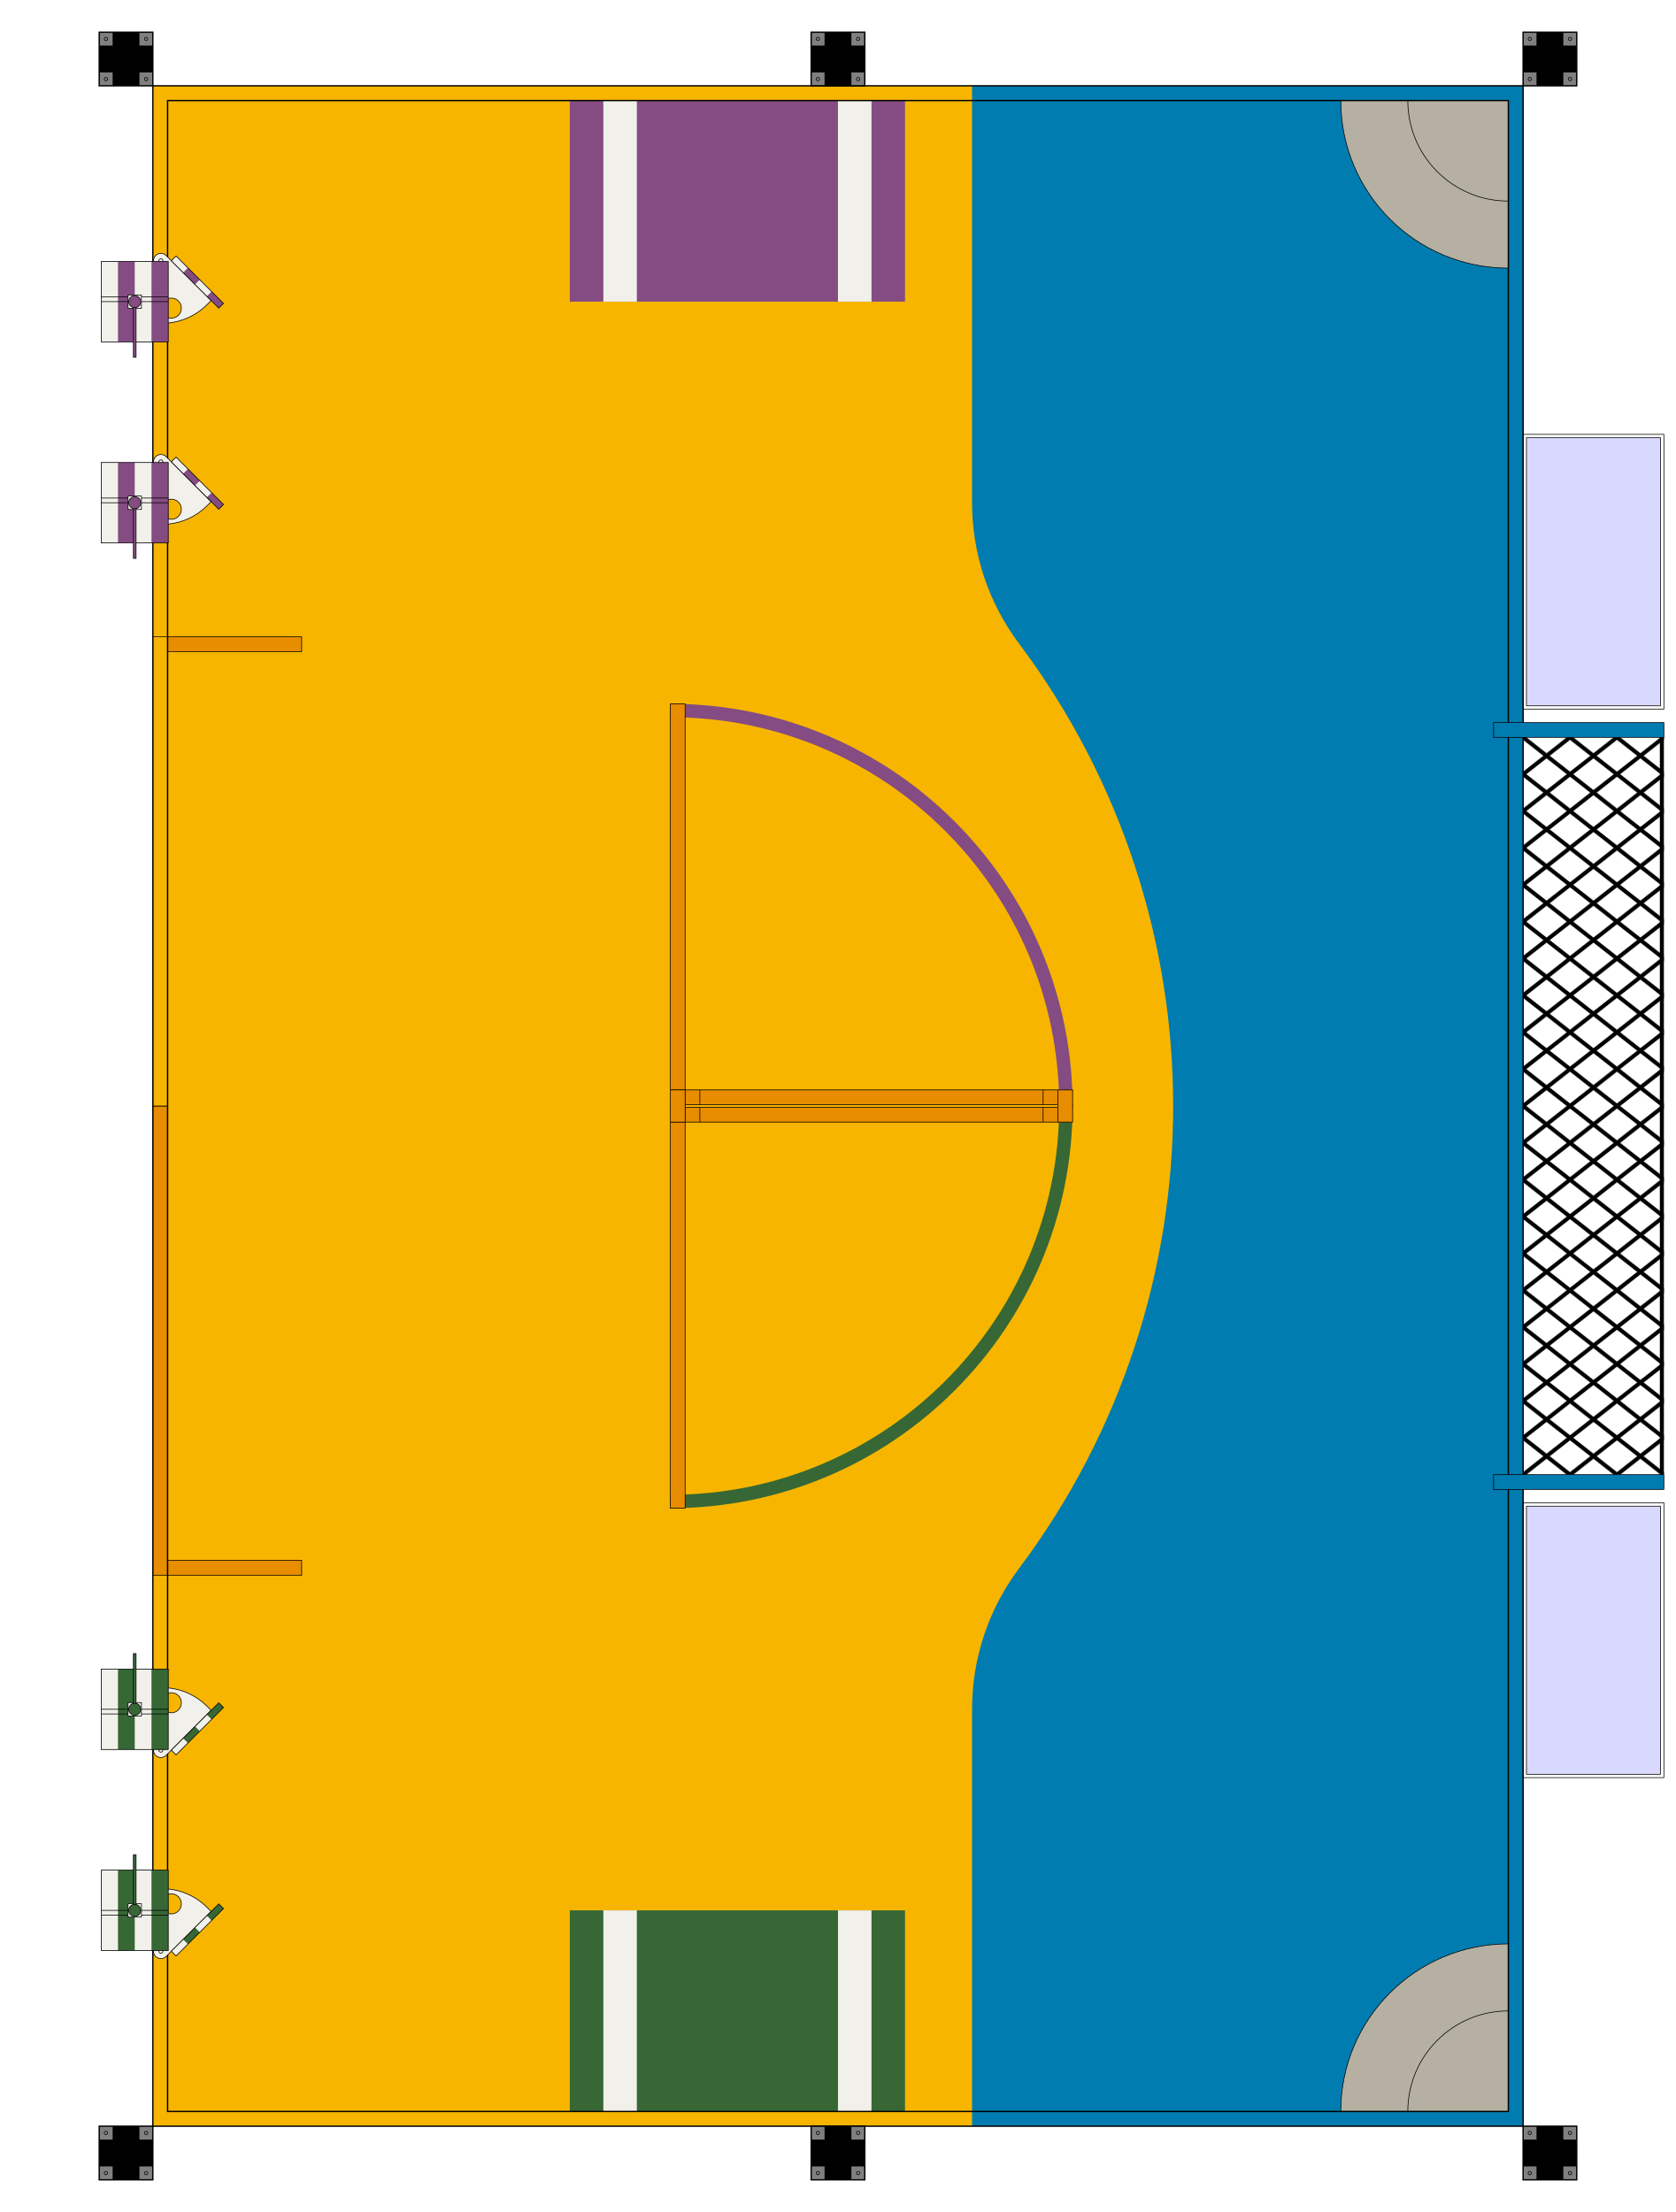
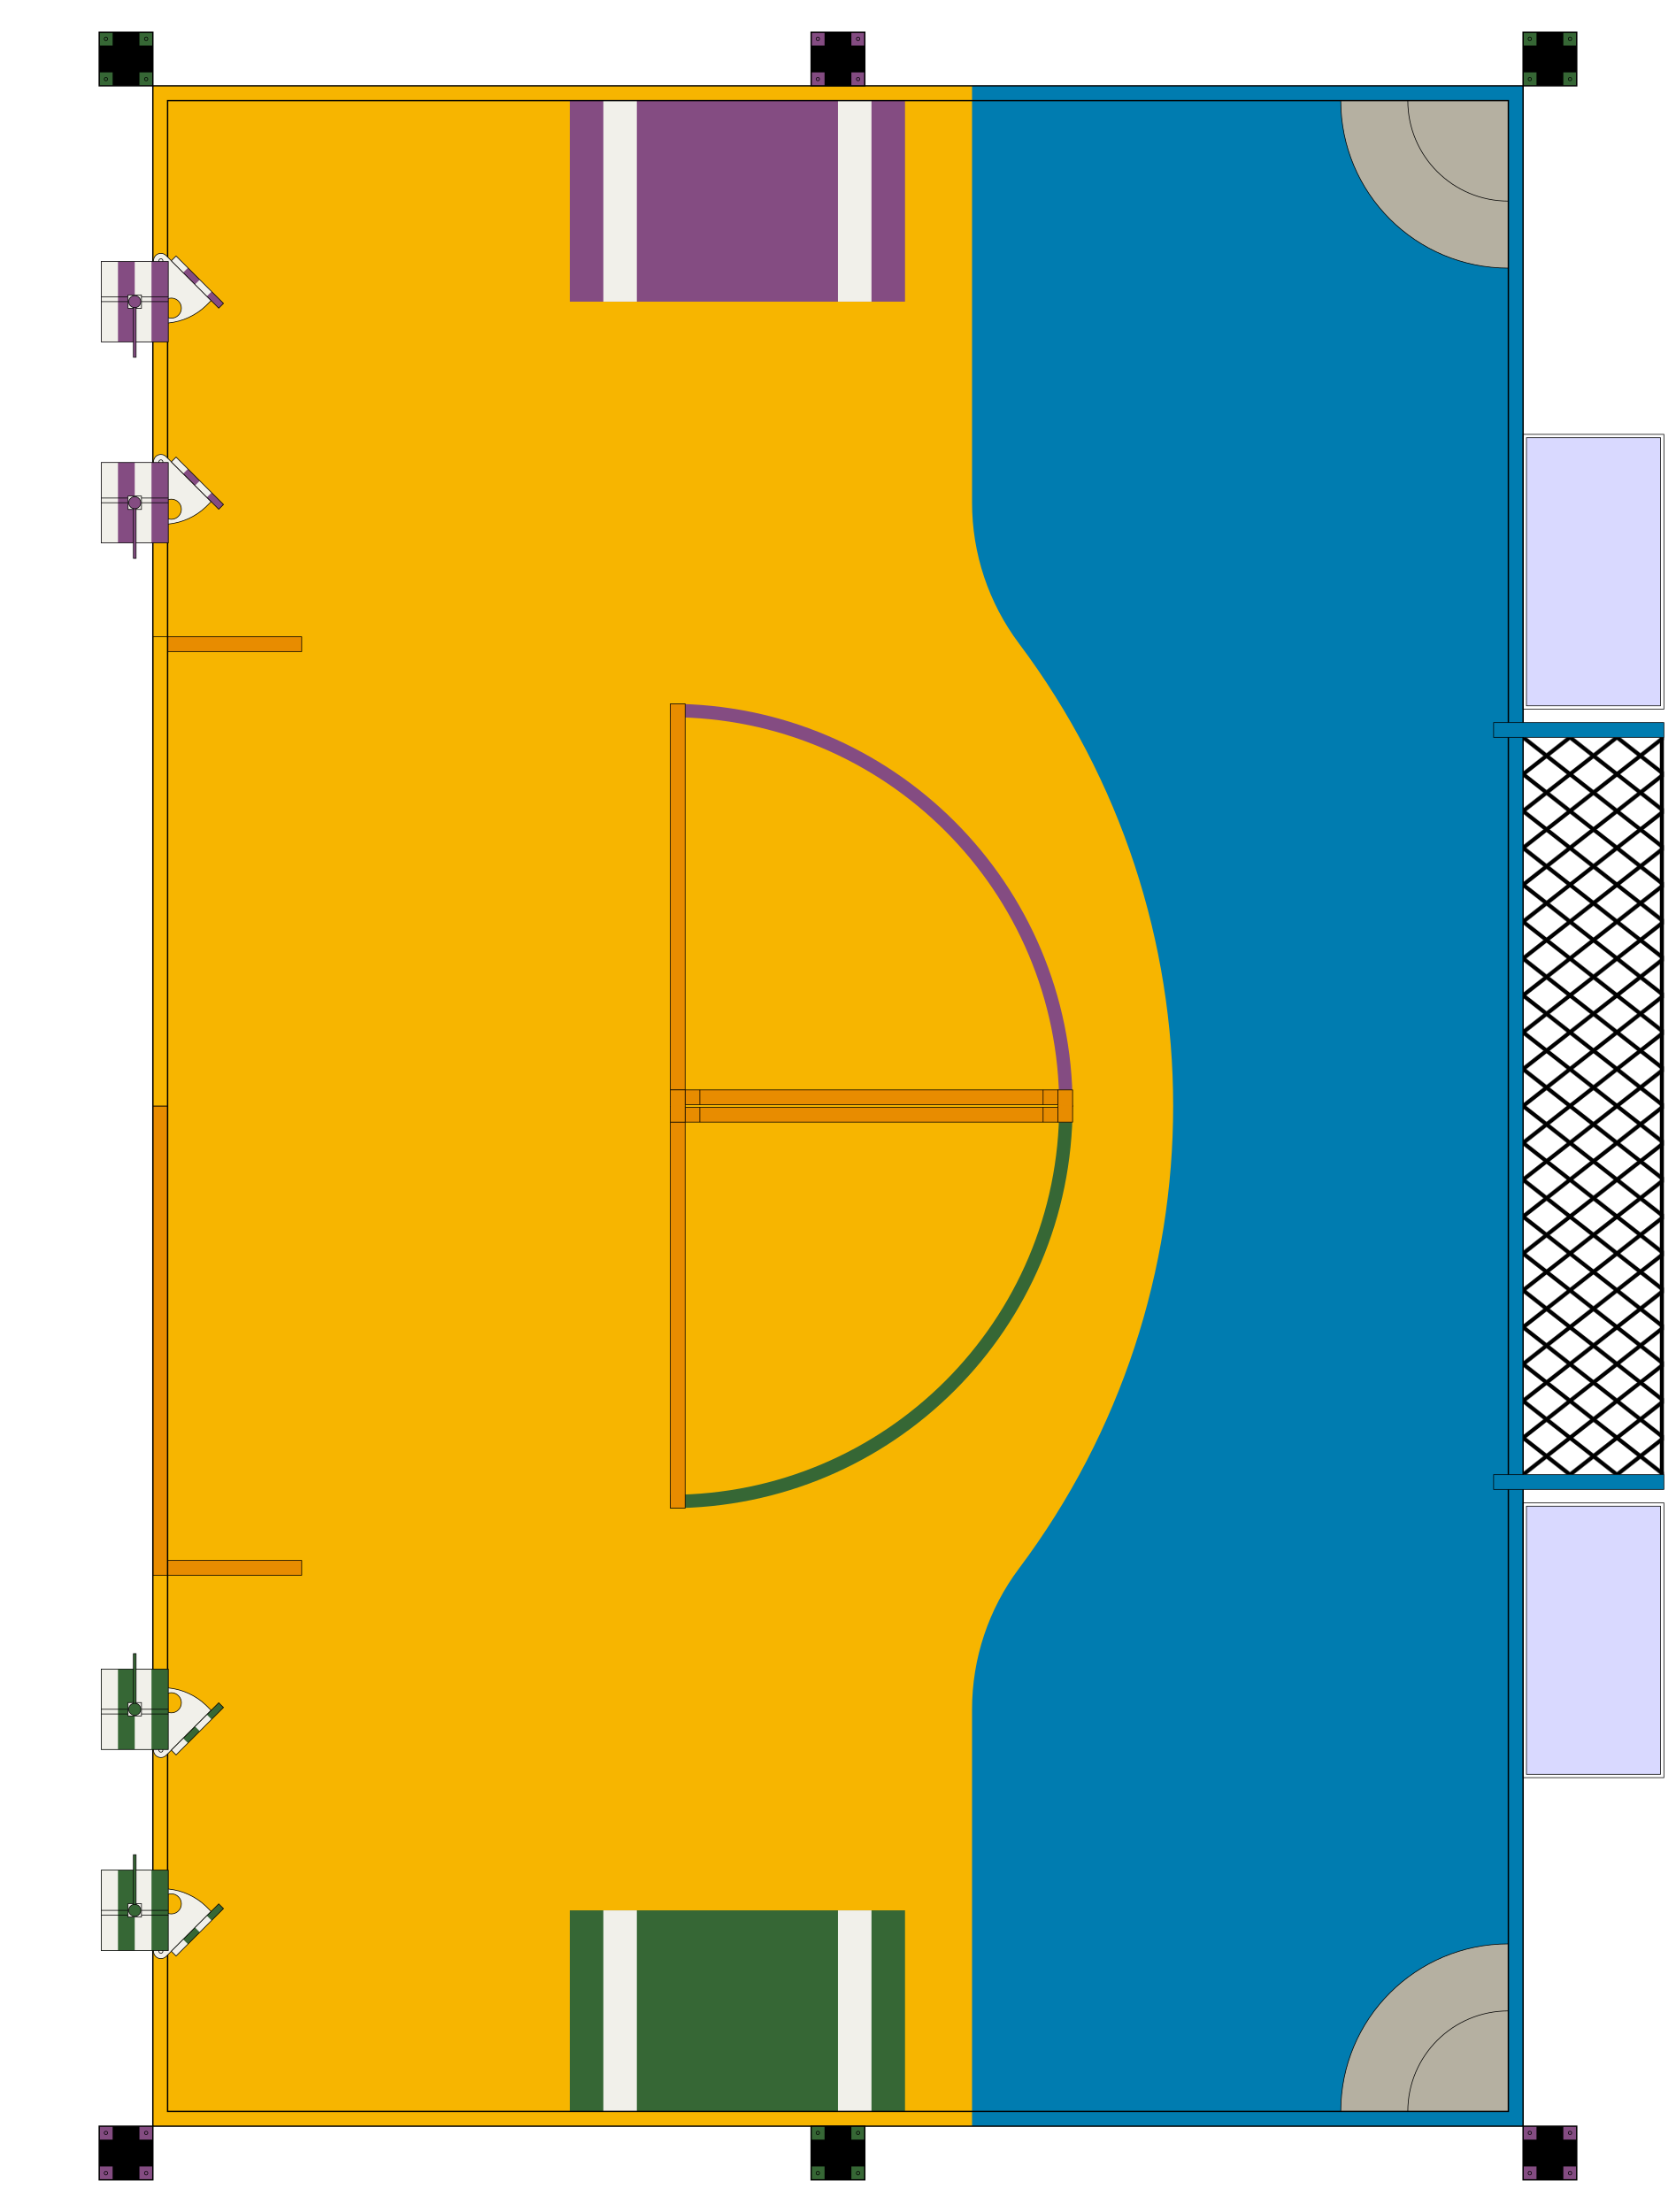
<svg xmlns="http://www.w3.org/2000/svg" xmlns:xlink="http://www.w3.org/1999/xlink" version="1.1" width="2500" height="3300" viewBox="-1250 -1650 2500 3300">
  <defs>
    <g id="beacon">
      <rect x="-40" y="-40" width="80" height="80" fill="black" />
-       <rect x="-40" y="-40" width="20" height="20" fill="gray" />
-       <rect x="20" y="-40" width="20" height="20" fill="gray" />
-       <rect x="20" y="20" width="20" height="20" fill="gray" />
-       <rect x="-40" y="20" width="20" height="20" fill="gray" />
+       <rect x="-40" y="-40" width="20" height="20" />
+       <rect x="20" y="-40" width="20" height="20" />
+       <rect x="20" y="20" width="20" height="20" />
+       <rect x="-40" y="20" width="20" height="20" />
      <circle cx="-30" cy="-30" r="2.5" stroke="black" stroke-width="1" fill-opacity="0" />
      <circle cx="30" cy="-30" r="2.5" stroke="black" stroke-width="1" fill-opacity="0" />
      <circle cx="-30" cy="30" r="2.5" stroke="black" stroke-width="1" fill-opacity="0" />
      <circle cx="30" cy="30" r="2.5" stroke="black" stroke-width="1" fill-opacity="0" />
      <rect x="-40" y="-40" width="80" height="80" stroke="black" stroke-width="2" fill-opacity="0" />
    </g>
    <g id="start-area">
      <rect x="-400" y="-1500" width="500" height="300" />
      <rect x="-350" y="-1500" width="50" height="300" fill="#f1f0ea" />
      <rect x="0" y="-1500" width="50" height="300" fill="#f1f0ea" />
    </g>
    <path id="rock" stroke="black" stroke-width="1" fill="#b5b0a1" d="    M750,-1500    A250,250 0 0 0 1000 -1250    L1000,-1500    Z    M850,-1500    A150,150 0 0 0 1000 -1350    " />
    <pattern id="net" x="1022" y="0" width="70" height="55" stroke="black" stroke-width="6" patternUnits="userSpaceOnUse">
      <line x1="0" y1="0" x2="70" y2="55" />
      <line x1="0" y1="55" x2="70" y2="0" />
    </pattern>
    <g id="net-holder" stroke="black" stroke-width="1">
      <rect x="1022" y="-550" width="210" height="1100" stroke-width="0" fill="url(#net)" />
      <line x1="1229" y1="-550" x2="1229" y2="550" stroke-width="6" />
      <rect x="978" y="550" width="254" height="22" fill="#007cb0" />
      <rect x="978" y="-572" width="254" height="22" fill="#007cb0" />
    </g>
    <g id="water-tank" stroke="black" stroke-width="1">
      <rect x="1022" y="-1002" width="210" height="410" fill-opacity="0" />
      <rect x="1027" y="-997" width="200" height="400" fill="blue" fill-opacity="0.15" />
    </g>
    <g id="dune-area" stroke="black" stroke-width="1">
      <rect x="-1022" y="0" width="22" height="700" fill="#e88c00" />
      <rect x="-1022" y="-700" width="22" height="700" fill="#f7b500" />
      <rect x="-1000" y="678" width="200" height="22" fill="#e88c00" />
      <rect x="-1000" y="-700" width="200" height="22" fill="#e88c00" />
    </g>
    <g id="windbreaker" stroke="black" stroke-width="1">
      <path stroke-width="0" d="     M-250,-600     A600,600 0 0 1 350 0     L330,0     A580,580 0 0 0 -250 -580     Z     " />
      <rect x="-250" y="-600" width="22" height="576" fill="#e88c00" />
      <rect x="-228" y="-24" width="556" height="22" fill="#e88c00" />
      <line x1="-206" y1="-24" x2="-206" y2="-2" />
      <line x1="306" y1="-24" x2="306" y2="-2" />
      <rect x="-250" y="-24" width="22" height="25" stroke-width="0" fill="#e88c00" />
      <rect x="328" y="-24" width="22" height="25" stroke-width="0" fill="#e88c00" />
      <path fill="#e88c00" d="     M-250,1     L-250,-24     L-228,-24     L-228,1     M328,1     L328,-24     L350,-24     L350,1     " />
    </g>
    <g id="hut" stroke="black" stroke-width="1" transform="translate(-999,0)">
      <g transform="translate(-11,-61) rotate(-45)">
        <path fill="#f1f0ea" fill-rule="evenodd" d="      M+11,0      A11,11 0 0 0 -11 0      L-11,22      L-90,22      A95,95 0 0 0 0 95      L11,95      Z      M-39,46      A15,15 0 0 0 -39 76      A15,15 0 0 0 -39 46      " />
        <circle cx="0" cy="0" r="3" fill="#f1f0ea" />
        <rect x="11" y="11" width="10" height="100" stroke-width="0" />
        <rect x="11" y="11" width="10" height="25" stroke-width="0" fill="#f1f0ea" />
        <rect x="11" y="61" width="10" height="25" stroke-width="0" fill="#f1f0ea" />
        <rect x="11" y="11" width="10" height="100" fill-opacity="0" />
      </g>
      <rect x="-100" y="-60" width="100" height="120" stroke-width="0" />
      <rect x="-100" y="-60" width="25" height="120" stroke-width="0" fill="#f1f0ea" />
      <rect x="-50" y="-60" width="25" height="120" stroke-width="0" fill="#f1f0ea" />
      <rect x="-100" y="-60" width="100" height="120" fill-opacity="0" />
      <line x1="-100" y1="0" x2="0" y2="0" />
      <line x1="-100" y1="-7" x2="0" y2="-7" />
      <rect x="-60" y="-10" width="20" height="20" fill="#f1f0ea" />
      <rect x="-52" y="8" width="4" height="75" />
      <circle cx="-50" cy="0" r="9" />
    </g>
    <rect id="sand-cube" x="-29" y="-29" width="58" height="58" stroke="black" stroke-width="2" fill="#e88c00" />
    <circle id="sand-cylinder" r="29" stroke="black" stroke-width="2" fill="#e88c00" />
    <g id="sand-cone" stroke="black" stroke-width="2" fill="#e88c00">
      <circle r="29" />
      <circle r="20" stroke-width="0.5" />
      <circle r="10" stroke-width="0.5" />
      <circle r="1" stroke-width="0.5" />
    </g>
  </defs>
  <rect x="-1022" y="-1522" width="2044" height="3044" fill="#f7b500" />
  <path fill="#007cb0" d="   M+200,-1522   L+200,-900   A350,350   0 0 0 270,-690   A1150,1150 0 0 1 270,+690   A350,350   0 0 0 200,+900   L+200,+1522   L+1022,+1522   L+1022,-1522   Z  " />
  <use id="rock-ours" xlink:href="#rock" />
  <use id="rock-theirs" xlink:href="#rock" transform="scale(1,-1)" />
  <use id="start-area-ours" xlink:href="#start-area" fill="#844c82" />
  <use id="start-area-theirs" xlink:href="#start-area" fill="#366735" transform="scale(1,-1)" />
  <use id="windbreaker-ours" xlink:href="#windbreaker" fill="#844c82" />
  <use id="windbreaker-theirs" xlink:href="#windbreaker" fill="#366735" transform="scale(1,-1)" />
  <use id="dune" xlink:href="#dune-area" />
  <g fill-opacity="0" stroke="black" stroke-width="2">
    <rect x="-1022" y="-1522" width="2044" height="3044" />
    <rect x="-1000" y="-1500" width="2000" height="3000" />
  </g>
  <g id="beacons">
-     <use x="-1062" y="-1562" id="beacon-ours-1" xlink:href="#beacon" />
-     <use x="0" y="-1562" id="beacon-ours-2" xlink:href="#beacon" />
-     <use x="1062" y="-1562" id="beacon-ours-3" xlink:href="#beacon" />
-     <use x="-1062" y="1562" id="beacon-theirs-1" xlink:href="#beacon" />
-     <use x="0" y="1562" id="beacon-theirs-2" xlink:href="#beacon" />
-     <use x="1062" y="1562" id="beacon-theirs-3" xlink:href="#beacon" />
+     <use x="-1062" y="1562" id="beacon-ours-1" xlink:href="#beacon" fill="#844c82" />
+     <use x="0" y="-1562" id="beacon-ours-2" xlink:href="#beacon" fill="#844c82" />
+     <use x="1062" y="1562" id="beacon-ours-3" xlink:href="#beacon" fill="#844c82" />
+     <use x="-1062" y="-1562" id="beacon-theirs-1" xlink:href="#beacon" fill="#366735" />
+     <use x="0" y="1562" id="beacon-theirs-2" xlink:href="#beacon" fill="#366735" />
+     <use x="1062" y="-1562" id="beacon-theirs-3" xlink:href="#beacon" fill="#366735" />
  </g>
  <use id="fish-net" xlink:href="#net-holder" />
  <use id="fish-tank-ours" xlink:href="#water-tank" />
  <use id="fish-tank-theirs" xlink:href="#water-tank" transform="scale(1,-1)" />
  <g id="huts">
    <use x="0" y="-1200" id="hut-ours-1" xlink:href="#hut" fill="#844c82" />
    <use x="0" y="-900" id="hut-ours-2" xlink:href="#hut" fill="#844c82" />
    <use x="0" y="-1200" id="hut-theirs-1" xlink:href="#hut" fill="#366735" transform="scale(1,-1)" />
    <use x="0" y="-900" id="hut-theirs-2" xlink:href="#hut" fill="#366735" transform="scale(1,-1)" />
  </g>
</svg>
